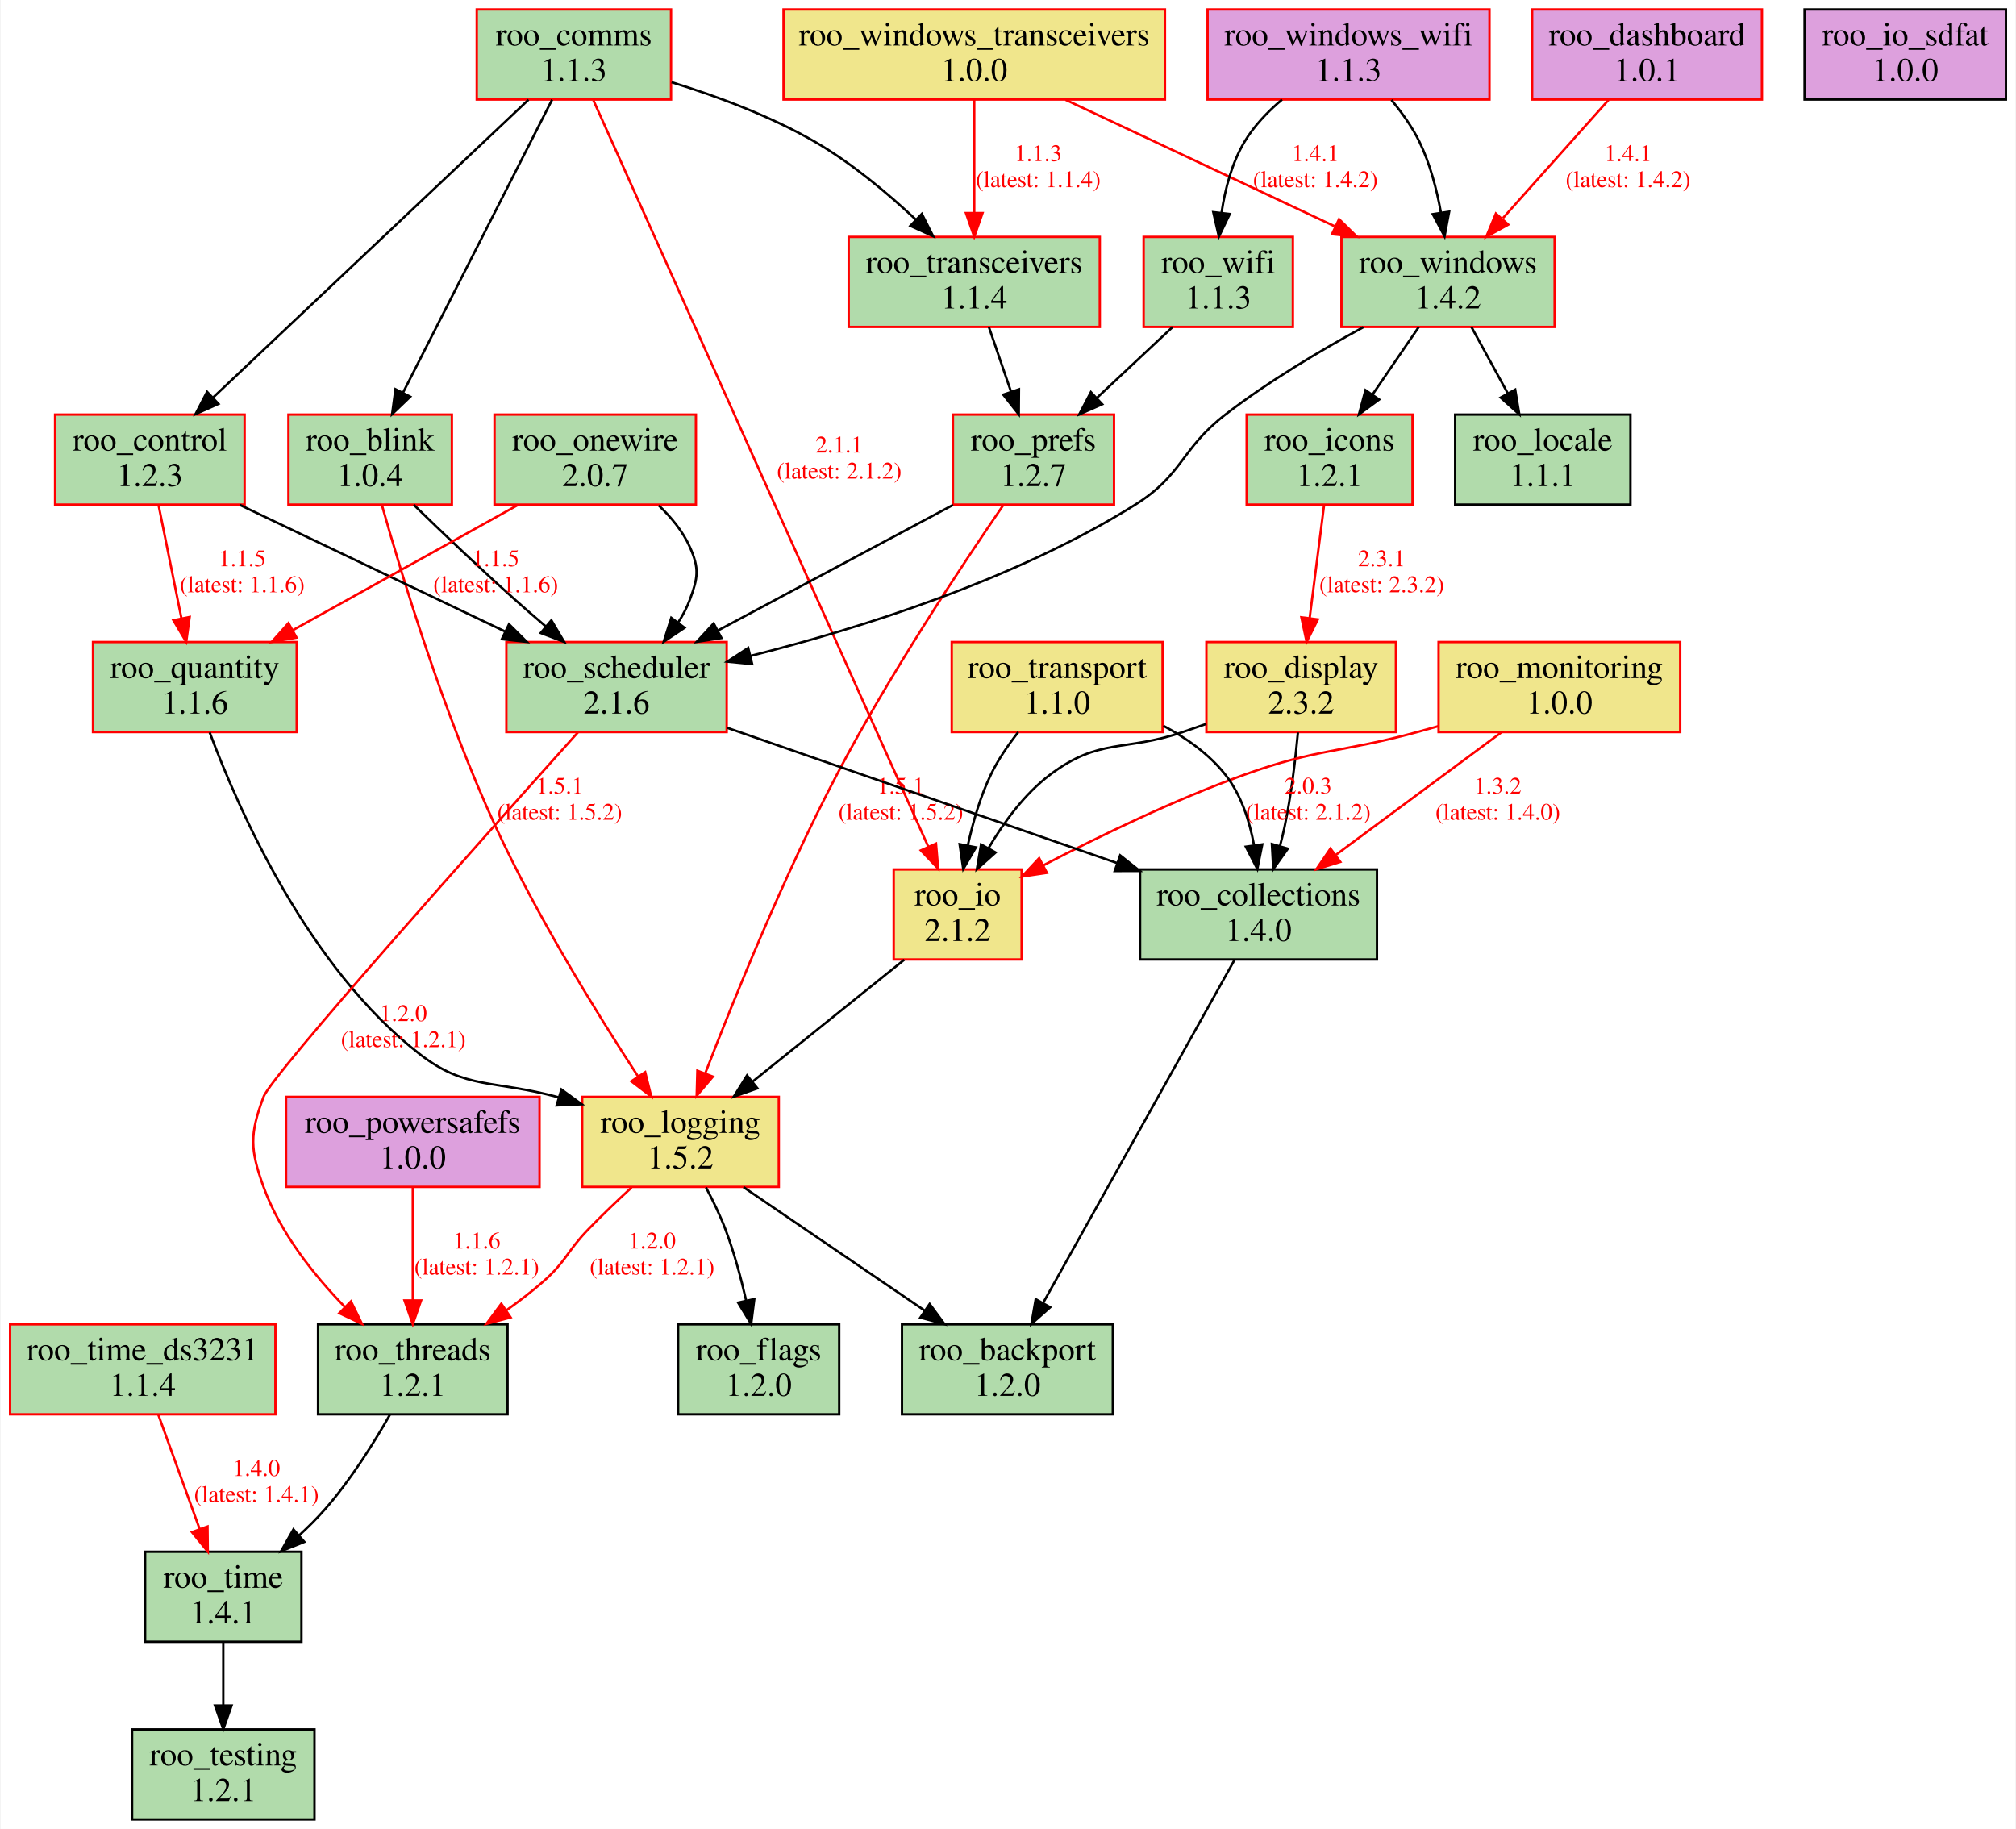
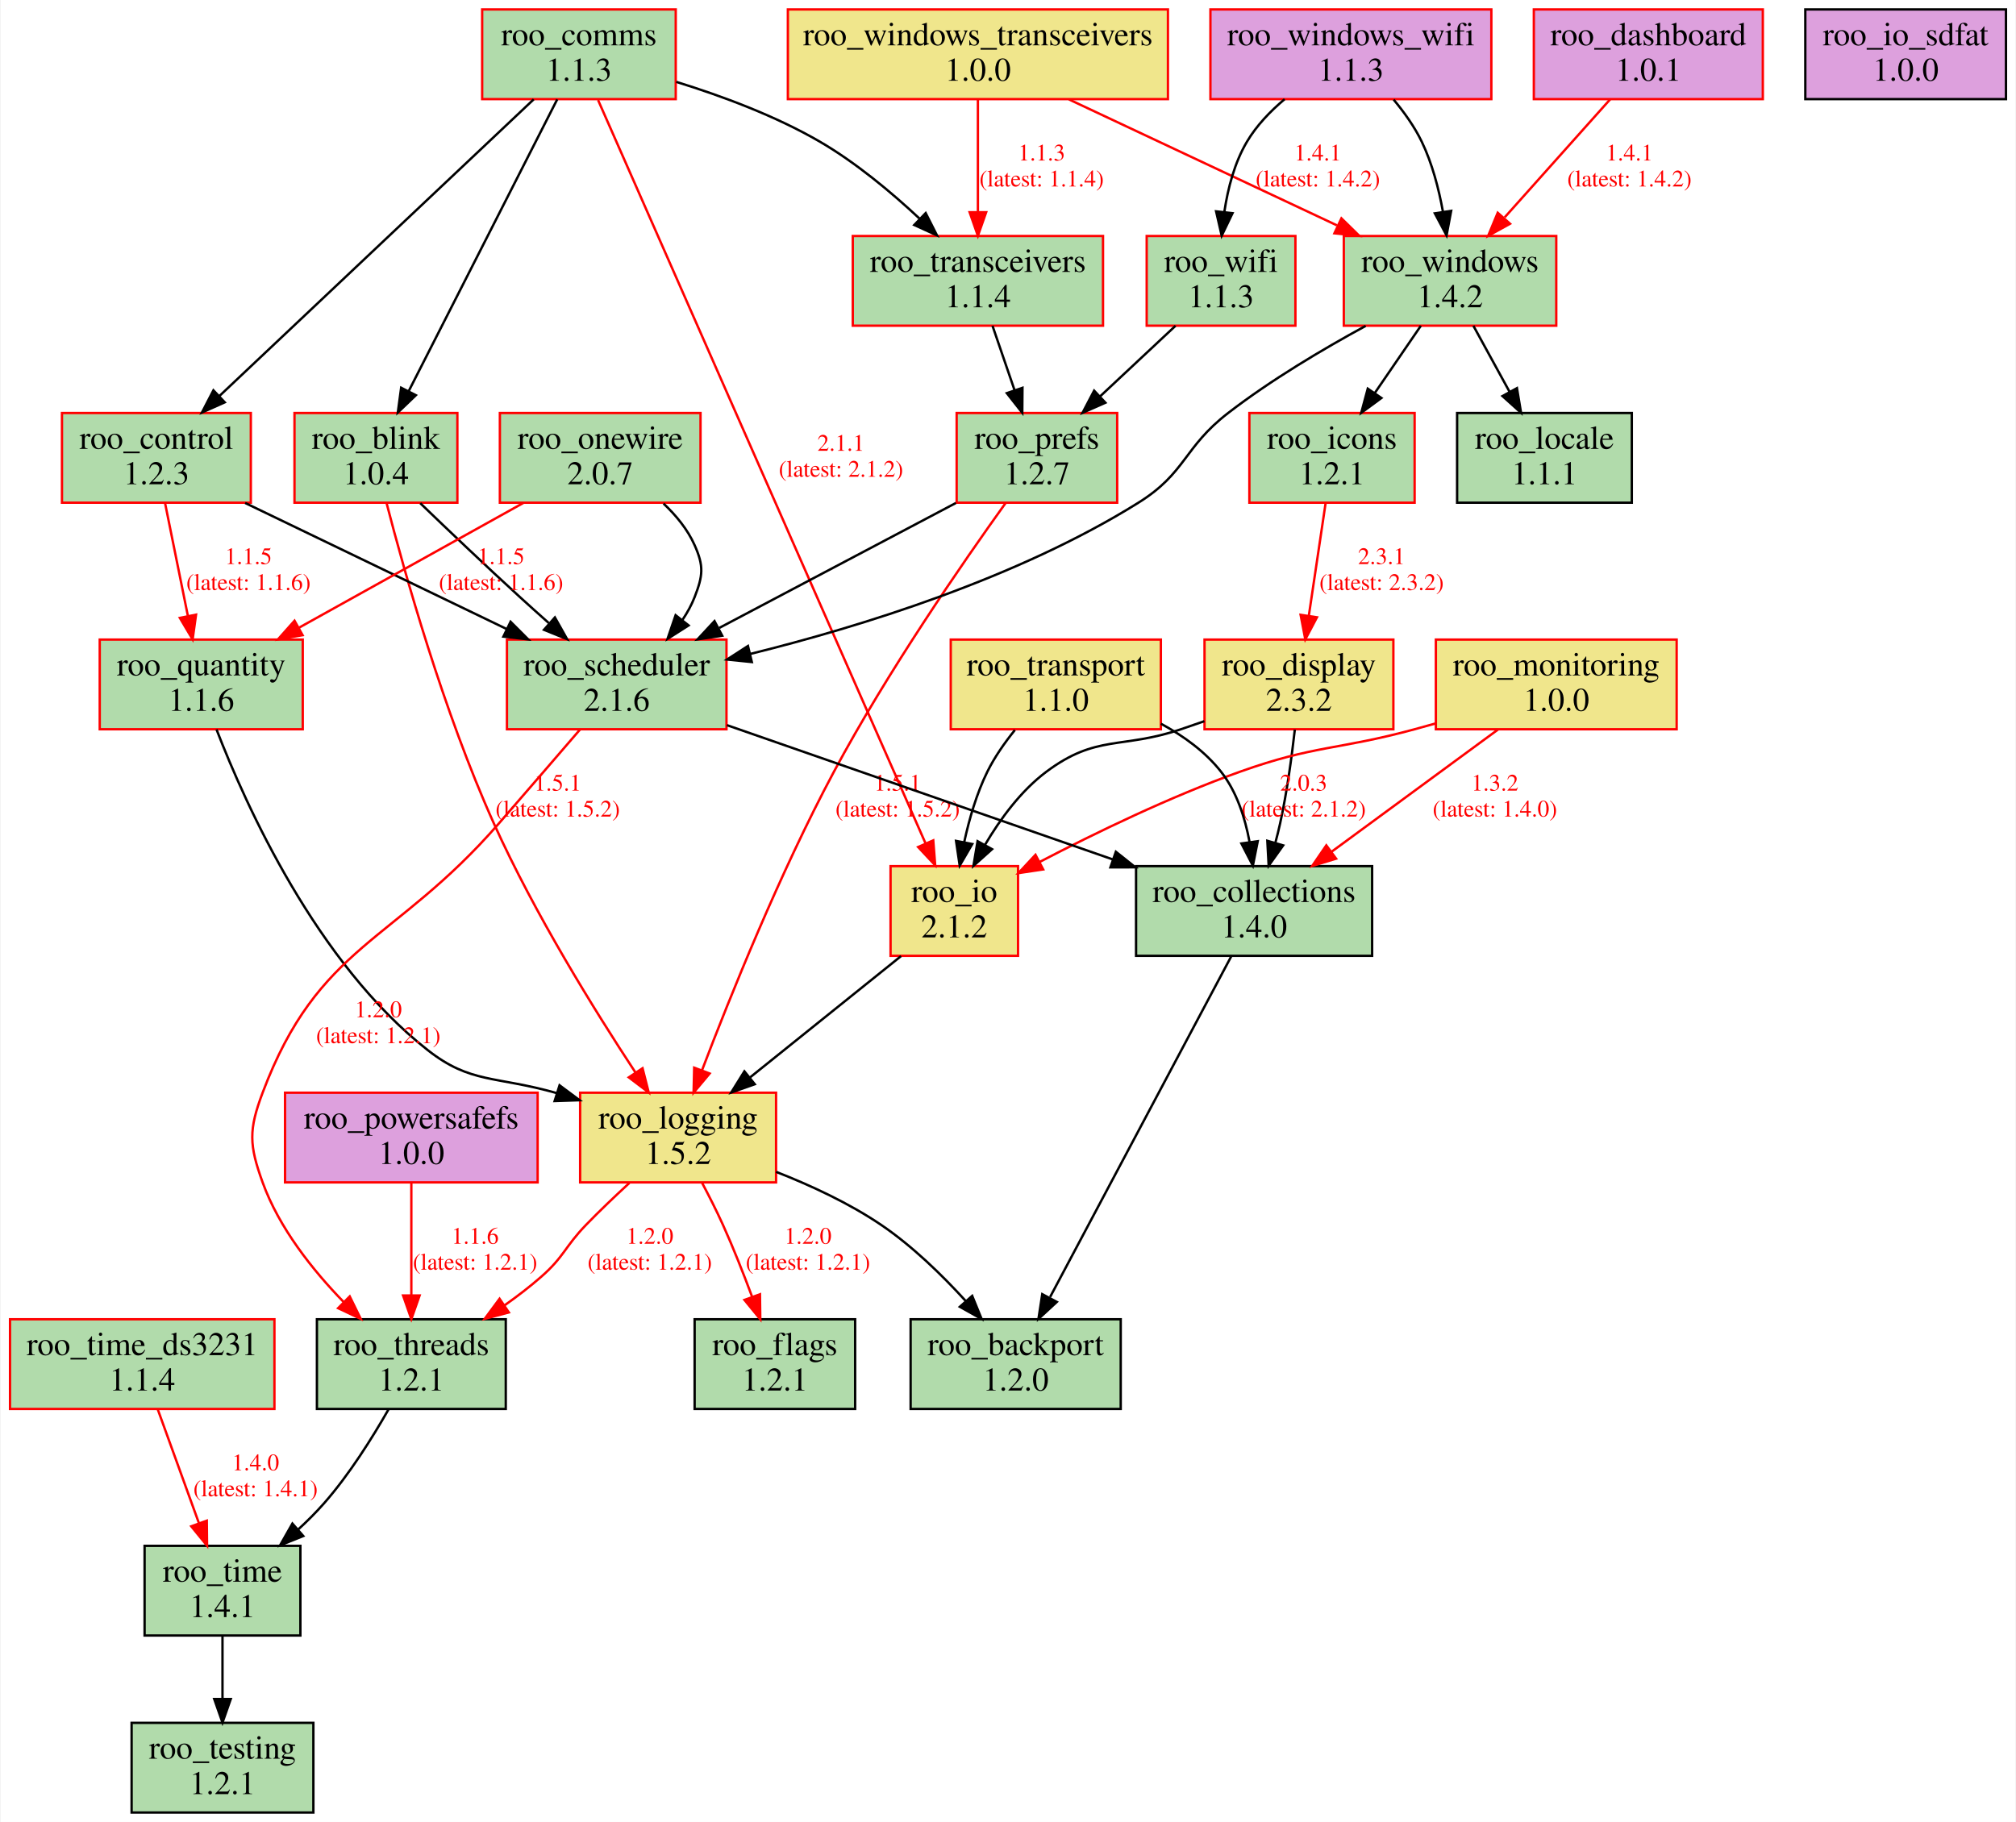
- <svg xmlns="http://www.w3.org/2000/svg" width="851pt" height="772pt" viewBox="0.00 0.00 850.50 772.00">
+ <svg xmlns="http://www.w3.org/2000/svg" width="854pt" height="772pt" viewBox="0.00 0.00 853.50 772.00">
  <g id="graph0" class="graph" transform="scale(1 1) rotate(0) translate(4 768)">
-     <polygon fill="white" stroke="transparent" points="-4,4 -4,-768 846.5,-768 846.5,4 -4,4" />
+     <polygon fill="white" stroke="transparent" points="-4,4 -4,-768 849.5,-768 849.5,4 -4,4" />
    <g id="node1" class="node">
-       <polygon fill="#b1dbab" stroke="black" points="465.5,-209 376.5,-209 376.5,-171 465.5,-171 465.5,-209" />
-       <text text-anchor="middle" x="421" y="-193.8" font-family="Times,serif" font-size="14.00">roo_backport</text>
-       <text text-anchor="middle" x="421" y="-178.8" font-family="Times,serif" font-size="14.00">1.2.0</text>
+       <polygon fill="#b1dbab" stroke="black" points="470.5,-209 381.5,-209 381.5,-171 470.5,-171 470.5,-209" />
+       <text text-anchor="middle" x="426" y="-193.8" font-family="Times,serif" font-size="14.00">roo_backport</text>
+       <text text-anchor="middle" x="426" y="-178.8" font-family="Times,serif" font-size="14.00">1.2.0</text>
    </g>
    <g id="node2" class="node">
-       <polygon fill="#b1dbab" stroke="red" points="186.5,-593 117.5,-593 117.5,-555 186.5,-555 186.5,-593" />
-       <text text-anchor="middle" x="152" y="-577.8" font-family="Times,serif" font-size="14.00">roo_blink</text>
-       <text text-anchor="middle" x="152" y="-562.8" font-family="Times,serif" font-size="14.00">1.0.4</text>
+       <polygon fill="#b1dbab" stroke="red" points="189.5,-593 120.5,-593 120.5,-555 189.5,-555 189.5,-593" />
+       <text text-anchor="middle" x="155" y="-577.8" font-family="Times,serif" font-size="14.00">roo_blink</text>
+       <text text-anchor="middle" x="155" y="-562.8" font-family="Times,serif" font-size="14.00">1.0.4</text>
    </g>
    <g id="node13" class="node">
      <polygon fill="khaki" stroke="red" points="324.5,-305 241.5,-305 241.5,-267 324.5,-267 324.5,-305" />
      <text text-anchor="middle" x="283" y="-289.8" font-family="Times,serif" font-size="14.00">roo_logging</text>
      <text text-anchor="middle" x="283" y="-274.8" font-family="Times,serif" font-size="14.00">1.5.2</text>
    </g>
    <g id="edge1" class="edge">
-       <path fill="none" stroke="red" d="M156.91,-554.99C165.16,-525.77 183.07,-466.49 205,-419 222.57,-380.95 248.03,-339.78 265.03,-313.71" />
-       <polygon fill="red" stroke="red" points="268.09,-315.43 270.66,-305.15 262.24,-311.58 268.09,-315.43" />
+       <path fill="none" stroke="red" d="M159.47,-554.97C167.03,-525.72 183.61,-466.4 205,-419 222.23,-380.8 247.77,-339.66 264.88,-313.65" />
+       <polygon fill="red" stroke="red" points="267.94,-315.37 270.55,-305.1 262.11,-311.5 267.94,-315.37" />
      <text text-anchor="middle" x="232" y="-433" font-family="Times,serif" font-size="10.00" fill="red">1.5.1</text>
      <text text-anchor="middle" x="232" y="-422" font-family="Times,serif" font-size="10.00" fill="red">(latest: 1.5.2)</text>
    </g>
    <g id="node19" class="node">
-       <polygon fill="#b1dbab" stroke="red" points="302.5,-497 209.5,-497 209.5,-459 302.5,-459 302.5,-497" />
-       <text text-anchor="middle" x="256" y="-481.8" font-family="Times,serif" font-size="14.00">roo_scheduler</text>
-       <text text-anchor="middle" x="256" y="-466.8" font-family="Times,serif" font-size="14.00">2.1.6</text>
+       <polygon fill="#b1dbab" stroke="red" points="303.5,-497 210.5,-497 210.5,-459 303.5,-459 303.5,-497" />
+       <text text-anchor="middle" x="257" y="-481.8" font-family="Times,serif" font-size="14.00">roo_scheduler</text>
+       <text text-anchor="middle" x="257" y="-466.8" font-family="Times,serif" font-size="14.00">2.1.6</text>
    </g>
    <g id="edge2" class="edge">
-       <path fill="none" stroke="black" d="M170.4,-554.92C182.36,-543.32 198.39,-528.04 213,-515 217.18,-511.27 221.65,-507.4 226.07,-503.64" />
-       <polygon fill="black" stroke="black" points="228.5,-506.17 233.9,-497.05 223.99,-500.81 228.5,-506.17" />
+       <path fill="none" stroke="black" d="M173.78,-554.78C185.75,-543.25 201.65,-528.11 216,-515 219.92,-511.42 224.09,-507.68 228.21,-504.02" />
+       <polygon fill="black" stroke="black" points="230.81,-506.39 236,-497.16 226.18,-501.14 230.81,-506.39" />
    </g>
    <g id="node3" class="node">
      <polygon fill="#b1dbab" stroke="black" points="577,-401 477,-401 477,-363 577,-363 577,-401" />
      <text text-anchor="middle" x="527" y="-385.8" font-family="Times,serif" font-size="14.00">roo_collections</text>
      <text text-anchor="middle" x="527" y="-370.8" font-family="Times,serif" font-size="14.00">1.4.0</text>
    </g>
    <g id="edge3" class="edge">
-       <path fill="none" stroke="black" d="M516.84,-362.78C498.08,-329.16 457.94,-257.22 436.03,-217.94" />
-       <polygon fill="black" stroke="black" points="439.06,-216.19 431.13,-209.16 432.95,-219.6 439.06,-216.19" />
+       <path fill="none" stroke="black" d="M517.32,-362.78C499.52,-329.3 461.52,-257.82 440.59,-218.44" />
+       <polygon fill="black" stroke="black" points="443.44,-216.35 435.65,-209.16 437.26,-219.64 443.44,-216.35" />
    </g>
    <g id="node4" class="node">
-       <polygon fill="#b1dbab" stroke="red" points="279,-764 197,-764 197,-726 279,-726 279,-764" />
-       <text text-anchor="middle" x="238" y="-748.8" font-family="Times,serif" font-size="14.00">roo_comms</text>
-       <text text-anchor="middle" x="238" y="-733.8" font-family="Times,serif" font-size="14.00">1.1.3</text>
+       <polygon fill="#b1dbab" stroke="red" points="282,-764 200,-764 200,-726 282,-726 282,-764" />
+       <text text-anchor="middle" x="241" y="-748.8" font-family="Times,serif" font-size="14.00">roo_comms</text>
+       <text text-anchor="middle" x="241" y="-733.8" font-family="Times,serif" font-size="14.00">1.1.3</text>
    </g>
    <g id="edge4" class="edge">
-       <path fill="none" stroke="black" d="M228.8,-725.91C213.71,-696.26 183.61,-637.12 165.91,-602.33" />
-       <polygon fill="black" stroke="black" points="168.92,-600.54 161.27,-593.21 162.68,-603.71 168.92,-600.54" />
+       <path fill="none" stroke="black" d="M231.8,-725.91C216.71,-696.26 186.61,-637.12 168.91,-602.33" />
+       <polygon fill="black" stroke="black" points="171.92,-600.54 164.27,-593.21 165.68,-603.71 171.92,-600.54" />
    </g>
    <g id="node5" class="node">
-       <polygon fill="#b1dbab" stroke="red" points="99,-593 19,-593 19,-555 99,-555 99,-593" />
-       <text text-anchor="middle" x="59" y="-577.8" font-family="Times,serif" font-size="14.00">roo_control</text>
-       <text text-anchor="middle" x="59" y="-562.8" font-family="Times,serif" font-size="14.00">1.2.3</text>
+       <polygon fill="#b1dbab" stroke="red" points="102,-593 22,-593 22,-555 102,-555 102,-593" />
+       <text text-anchor="middle" x="62" y="-577.8" font-family="Times,serif" font-size="14.00">roo_control</text>
+       <text text-anchor="middle" x="62" y="-562.8" font-family="Times,serif" font-size="14.00">1.2.3</text>
    </g>
    <g id="edge5" class="edge">
-       <path fill="none" stroke="black" d="M218.84,-725.91C186.76,-695.63 122.11,-634.58 85.62,-600.14" />
-       <polygon fill="black" stroke="black" points="87.96,-597.53 78.29,-593.21 83.16,-602.62 87.96,-597.53" />
+       <path fill="none" stroke="black" d="M221.84,-725.91C189.76,-695.63 125.11,-634.58 88.62,-600.14" />
+       <polygon fill="black" stroke="black" points="90.96,-597.53 81.29,-593.21 86.16,-602.62 90.96,-597.53" />
    </g>
    <g id="node10" class="node">
      <polygon fill="khaki" stroke="red" points="427,-401 373,-401 373,-363 427,-363 427,-401" />
      <text text-anchor="middle" x="400" y="-385.8" font-family="Times,serif" font-size="14.00">roo_io</text>
      <text text-anchor="middle" x="400" y="-370.8" font-family="Times,serif" font-size="14.00">2.1.2</text>
    </g>
    <g id="edge6" class="edge">
-       <path fill="none" stroke="red" d="M246.26,-725.6C272.8,-666.46 356.04,-480.96 387.65,-410.51" />
-       <polygon fill="red" stroke="red" points="390.86,-411.92 391.76,-401.36 384.47,-409.05 390.86,-411.92" />
-       <text text-anchor="middle" x="350" y="-577" font-family="Times,serif" font-size="10.00" fill="red">2.1.1</text>
-       <text text-anchor="middle" x="350" y="-566" font-family="Times,serif" font-size="10.00" fill="red">(latest: 2.1.2)</text>
+       <path fill="none" stroke="red" d="M249.1,-725.6C275.15,-666.46 356.85,-480.96 387.88,-410.51" />
+       <polygon fill="red" stroke="red" points="391.09,-411.92 391.91,-401.36 384.68,-409.1 391.09,-411.92" />
+       <text text-anchor="middle" x="352" y="-577" font-family="Times,serif" font-size="10.00" fill="red">2.1.1</text>
+       <text text-anchor="middle" x="352" y="-566" font-family="Times,serif" font-size="10.00" fill="red">(latest: 2.1.2)</text>
    </g>
    <g id="node24" class="node">
-       <polygon fill="#b1dbab" stroke="red" points="460,-668 354,-668 354,-630 460,-630 460,-668" />
-       <text text-anchor="middle" x="407" y="-652.8" font-family="Times,serif" font-size="14.00">roo_transceivers</text>
-       <text text-anchor="middle" x="407" y="-637.8" font-family="Times,serif" font-size="14.00">1.1.4</text>
+       <polygon fill="#b1dbab" stroke="red" points="463,-668 357,-668 357,-630 463,-630 463,-668" />
+       <text text-anchor="middle" x="410" y="-652.8" font-family="Times,serif" font-size="14.00">roo_transceivers</text>
+       <text text-anchor="middle" x="410" y="-637.8" font-family="Times,serif" font-size="14.00">1.1.4</text>
    </g>
    <g id="edge7" class="edge">
-       <path fill="none" stroke="black" d="M279.25,-733.3C298.46,-727.36 321.17,-718.94 340,-708 355.28,-699.12 370.33,-686.54 382.29,-675.36" />
-       <polygon fill="black" stroke="black" points="384.88,-677.72 389.67,-668.27 380.03,-672.67 384.88,-677.72" />
+       <path fill="none" stroke="black" d="M282.25,-733.3C301.46,-727.36 324.17,-718.94 343,-708 358.28,-699.12 373.33,-686.54 385.29,-675.36" />
+       <polygon fill="black" stroke="black" points="387.88,-677.72 392.67,-668.27 383.03,-672.67 387.88,-677.72" />
    </g>
    <g id="node18" class="node">
-       <polygon fill="#b1dbab" stroke="red" points="121,-497 35,-497 35,-459 121,-459 121,-497" />
-       <text text-anchor="middle" x="78" y="-481.8" font-family="Times,serif" font-size="14.00">roo_quantity</text>
-       <text text-anchor="middle" x="78" y="-466.8" font-family="Times,serif" font-size="14.00">1.1.6</text>
+       <polygon fill="#b1dbab" stroke="red" points="124,-497 38,-497 38,-459 124,-459 124,-497" />
+       <text text-anchor="middle" x="81" y="-481.8" font-family="Times,serif" font-size="14.00">roo_quantity</text>
+       <text text-anchor="middle" x="81" y="-466.8" font-family="Times,serif" font-size="14.00">1.1.6</text>
    </g>
    <g id="edge8" class="edge">
-       <path fill="none" stroke="red" d="M62.66,-554.88C65.4,-541.35 69.18,-522.62 72.31,-507.15" />
-       <polygon fill="red" stroke="red" points="75.8,-507.56 74.35,-497.07 68.94,-506.18 75.8,-507.56" />
-       <text text-anchor="middle" x="98" y="-529" font-family="Times,serif" font-size="10.00" fill="red">1.1.5</text>
-       <text text-anchor="middle" x="98" y="-518" font-family="Times,serif" font-size="10.00" fill="red">(latest: 1.1.6)</text>
+       <path fill="none" stroke="red" d="M65.66,-554.88C68.4,-541.35 72.18,-522.62 75.31,-507.15" />
+       <polygon fill="red" stroke="red" points="78.8,-507.56 77.35,-497.07 71.94,-506.18 78.8,-507.56" />
+       <text text-anchor="middle" x="101" y="-529" font-family="Times,serif" font-size="10.00" fill="red">1.1.5</text>
+       <text text-anchor="middle" x="101" y="-518" font-family="Times,serif" font-size="10.00" fill="red">(latest: 1.1.6)</text>
    </g>
    <g id="edge9" class="edge">
-       <path fill="none" stroke="black" d="M96.98,-554.88C128.87,-539.66 174.57,-517.85 208.8,-501.52" />
-       <polygon fill="black" stroke="black" points="210.62,-504.53 218.13,-497.07 207.6,-498.22 210.62,-504.53" />
+       <path fill="none" stroke="black" d="M99.6,-554.88C131.16,-539.66 176.4,-517.85 210.28,-501.52" />
+       <polygon fill="black" stroke="black" points="212.03,-504.56 219.52,-497.07 208.99,-498.26 212.03,-504.56" />
    </g>
    <g id="node6" class="node">
-       <polygon fill="plum" stroke="red" points="739.5,-764 642.5,-764 642.5,-726 739.5,-726 739.5,-764" />
-       <text text-anchor="middle" x="691" y="-748.8" font-family="Times,serif" font-size="14.00">roo_dashboard</text>
-       <text text-anchor="middle" x="691" y="-733.8" font-family="Times,serif" font-size="14.00">1.0.1</text>
+       <polygon fill="plum" stroke="red" points="742.5,-764 645.5,-764 645.5,-726 742.5,-726 742.5,-764" />
+       <text text-anchor="middle" x="694" y="-748.8" font-family="Times,serif" font-size="14.00">roo_dashboard</text>
+       <text text-anchor="middle" x="694" y="-733.8" font-family="Times,serif" font-size="14.00">1.0.1</text>
    </g>
    <g id="node27" class="node">
-       <polygon fill="#b1dbab" stroke="red" points="652,-668 562,-668 562,-630 652,-630 652,-668" />
-       <text text-anchor="middle" x="607" y="-652.8" font-family="Times,serif" font-size="14.00">roo_windows</text>
-       <text text-anchor="middle" x="607" y="-637.8" font-family="Times,serif" font-size="14.00">1.4.2</text>
+       <polygon fill="#b1dbab" stroke="red" points="655,-668 565,-668 565,-630 655,-630 655,-668" />
+       <text text-anchor="middle" x="610" y="-652.8" font-family="Times,serif" font-size="14.00">roo_windows</text>
+       <text text-anchor="middle" x="610" y="-637.8" font-family="Times,serif" font-size="14.00">1.4.2</text>
    </g>
    <g id="edge10" class="edge">
-       <path fill="none" stroke="red" d="M674.8,-725.88C662.14,-711.7 644.36,-691.81 630.18,-675.94" />
-       <polygon fill="red" stroke="red" points="632.42,-673.19 623.15,-668.07 627.2,-677.86 632.42,-673.19" />
-       <text text-anchor="middle" x="683" y="-700" font-family="Times,serif" font-size="10.00" fill="red">1.4.1</text>
-       <text text-anchor="middle" x="683" y="-689" font-family="Times,serif" font-size="10.00" fill="red">(latest: 1.4.2)</text>
+       <path fill="none" stroke="red" d="M677.8,-725.88C665.14,-711.7 647.36,-691.81 633.18,-675.94" />
+       <polygon fill="red" stroke="red" points="635.42,-673.19 626.15,-668.07 630.2,-677.86 635.42,-673.19" />
+       <text text-anchor="middle" x="686" y="-700" font-family="Times,serif" font-size="10.00" fill="red">1.4.1</text>
+       <text text-anchor="middle" x="686" y="-689" font-family="Times,serif" font-size="10.00" fill="red">(latest: 1.4.2)</text>
    </g>
    <g id="node7" class="node">
-       <polygon fill="khaki" stroke="red" points="585,-497 505,-497 505,-459 585,-459 585,-497" />
-       <text text-anchor="middle" x="545" y="-481.8" font-family="Times,serif" font-size="14.00">roo_display</text>
-       <text text-anchor="middle" x="545" y="-466.8" font-family="Times,serif" font-size="14.00">2.3.2</text>
+       <polygon fill="khaki" stroke="red" points="586,-497 506,-497 506,-459 586,-459 586,-497" />
+       <text text-anchor="middle" x="546" y="-481.8" font-family="Times,serif" font-size="14.00">roo_display</text>
+       <text text-anchor="middle" x="546" y="-466.8" font-family="Times,serif" font-size="14.00">2.3.2</text>
    </g>
    <g id="edge11" class="edge">
-       <path fill="none" stroke="black" d="M543.64,-458.84C542.57,-447.34 540.79,-432.2 538,-419 537.44,-416.33 536.76,-413.58 536.04,-410.84" />
-       <polygon fill="black" stroke="black" points="539.37,-409.78 533.23,-401.15 532.65,-411.73 539.37,-409.78" />
+       <path fill="none" stroke="black" d="M544.25,-458.84C542.95,-447.34 540.91,-432.2 538,-419 537.41,-416.34 536.73,-413.59 535.99,-410.85" />
+       <polygon fill="black" stroke="black" points="539.32,-409.79 533.17,-401.16 532.6,-411.74 539.32,-409.79" />
    </g>
    <g id="edge12" class="edge">
-       <path fill="none" stroke="black" d="M504.93,-462.44C501.57,-461.26 498.23,-460.1 495,-459 470.25,-450.57 459.89,-456.72 439,-441 428.24,-432.91 419.48,-420.94 413.01,-409.97" />
-       <polygon fill="black" stroke="black" points="416.02,-408.17 408.12,-401.1 409.89,-411.55 416.02,-408.17" />
+       <path fill="none" stroke="black" d="M505.93,-462.42C502.58,-461.24 499.23,-460.09 496,-459 470.83,-450.5 460.27,-456.92 439,-441 428.22,-432.94 419.46,-420.97 412.99,-410" />
+       <polygon fill="black" stroke="black" points="416,-408.19 408.11,-401.12 409.86,-411.57 416,-408.19" />
    </g>
    <g id="node8" class="node">
-       <polygon fill="#b1dbab" stroke="black" points="350,-209 282,-209 282,-171 350,-171 350,-209" />
-       <text text-anchor="middle" x="316" y="-193.8" font-family="Times,serif" font-size="14.00">roo_flags</text>
-       <text text-anchor="middle" x="316" y="-178.8" font-family="Times,serif" font-size="14.00">1.2.0</text>
+       <polygon fill="#b1dbab" stroke="black" points="358,-209 290,-209 290,-171 358,-171 358,-209" />
+       <text text-anchor="middle" x="324" y="-193.8" font-family="Times,serif" font-size="14.00">roo_flags</text>
+       <text text-anchor="middle" x="324" y="-178.8" font-family="Times,serif" font-size="14.00">1.2.1</text>
    </g>
    <g id="node9" class="node">
-       <polygon fill="#b1dbab" stroke="red" points="592,-593 522,-593 522,-555 592,-555 592,-593" />
-       <text text-anchor="middle" x="557" y="-577.8" font-family="Times,serif" font-size="14.00">roo_icons</text>
-       <text text-anchor="middle" x="557" y="-562.8" font-family="Times,serif" font-size="14.00">1.2.1</text>
+       <polygon fill="#b1dbab" stroke="red" points="595,-593 525,-593 525,-555 595,-555 595,-593" />
+       <text text-anchor="middle" x="560" y="-577.8" font-family="Times,serif" font-size="14.00">roo_icons</text>
+       <text text-anchor="middle" x="560" y="-562.8" font-family="Times,serif" font-size="14.00">1.2.1</text>
    </g>
    <g id="edge13" class="edge">
-       <path fill="none" stroke="red" d="M554.69,-554.88C552.96,-541.35 550.57,-522.62 548.59,-507.15" />
-       <polygon fill="red" stroke="red" points="552.04,-506.54 547.31,-497.07 545.1,-507.43 552.04,-506.54" />
-       <text text-anchor="middle" x="579" y="-529" font-family="Times,serif" font-size="10.00" fill="red">2.3.1</text>
-       <text text-anchor="middle" x="579" y="-518" font-family="Times,serif" font-size="10.00" fill="red">(latest: 2.3.2)</text>
+       <path fill="none" stroke="red" d="M557.3,-554.88C555.29,-541.35 552.5,-522.62 550.19,-507.15" />
+       <polygon fill="red" stroke="red" points="553.63,-506.44 548.69,-497.07 546.7,-507.48 553.63,-506.44" />
+       <text text-anchor="middle" x="581" y="-529" font-family="Times,serif" font-size="10.00" fill="red">2.3.1</text>
+       <text text-anchor="middle" x="581" y="-518" font-family="Times,serif" font-size="10.00" fill="red">(latest: 2.3.2)</text>
    </g>
    <g id="edge14" class="edge">
      <path fill="none" stroke="black" d="M377.44,-362.88C359.23,-348.25 333.44,-327.52 313.41,-311.43" />
      <polygon fill="black" stroke="black" points="315.48,-308.6 305.49,-305.07 311.09,-314.06 315.48,-308.6" />
    </g>
    <g id="node11" class="node">
-       <polygon fill="plum" stroke="black" points="842.5,-764 757.5,-764 757.5,-726 842.5,-726 842.5,-764" />
-       <text text-anchor="middle" x="800" y="-748.8" font-family="Times,serif" font-size="14.00">roo_io_sdfat</text>
-       <text text-anchor="middle" x="800" y="-733.8" font-family="Times,serif" font-size="14.00">1.0.0</text>
+       <polygon fill="plum" stroke="black" points="845.5,-764 760.5,-764 760.5,-726 845.5,-726 845.5,-764" />
+       <text text-anchor="middle" x="803" y="-748.8" font-family="Times,serif" font-size="14.00">roo_io_sdfat</text>
+       <text text-anchor="middle" x="803" y="-733.8" font-family="Times,serif" font-size="14.00">1.0.0</text>
    </g>
    <g id="node12" class="node">
-       <polygon fill="#b1dbab" stroke="black" points="684,-593 610,-593 610,-555 684,-555 684,-593" />
-       <text text-anchor="middle" x="647" y="-577.8" font-family="Times,serif" font-size="14.00">roo_locale</text>
-       <text text-anchor="middle" x="647" y="-562.8" font-family="Times,serif" font-size="14.00">1.1.1</text>
+       <polygon fill="#b1dbab" stroke="black" points="687,-593 613,-593 613,-555 687,-555 687,-593" />
+       <text text-anchor="middle" x="650" y="-577.8" font-family="Times,serif" font-size="14.00">roo_locale</text>
+       <text text-anchor="middle" x="650" y="-562.8" font-family="Times,serif" font-size="14.00">1.1.1</text>
    </g>
    <g id="edge15" class="edge">
-       <path fill="none" stroke="black" d="M309.61,-266.88C331.37,-252.05 362.32,-230.97 386.08,-214.79" />
-       <polygon fill="black" stroke="black" points="388.18,-217.59 394.47,-209.07 384.24,-211.81 388.18,-217.59" />
+       <path fill="none" stroke="black" d="M324.52,-271.47C339.22,-265.7 355.46,-258.17 369,-249 382.17,-240.08 394.79,-227.78 404.79,-216.8" />
+       <polygon fill="black" stroke="black" points="407.58,-218.92 411.58,-209.11 402.34,-214.29 407.58,-218.92" />
    </g>
    <g id="edge16" class="edge">
-       <path fill="none" stroke="black" d="M293.77,-266.73C296.74,-261.17 299.75,-254.95 302,-249 305.6,-239.46 308.5,-228.69 310.71,-219.04" />
-       <polygon fill="black" stroke="black" points="314.16,-219.63 312.83,-209.12 307.32,-218.16 314.16,-219.63" />
+       <path fill="none" stroke="red" d="M293.11,-266.9C296.12,-261.24 299.32,-254.93 302,-249 306.41,-239.24 310.71,-228.31 314.33,-218.59" />
+       <polygon fill="red" stroke="red" points="317.68,-219.59 317.82,-209 311.11,-217.2 317.68,-219.59" />
+       <text text-anchor="middle" x="338" y="-241" font-family="Times,serif" font-size="10.00" fill="red">1.2.0</text>
+       <text text-anchor="middle" x="338" y="-230" font-family="Times,serif" font-size="10.00" fill="red">(latest: 1.2.1)</text>
    </g>
    <g id="node21" class="node">
      <polygon fill="#b1dbab" stroke="black" points="210,-209 130,-209 130,-171 210,-171 210,-209" />
      <text text-anchor="middle" x="170" y="-193.8" font-family="Times,serif" font-size="14.00">roo_threads</text>
      <text text-anchor="middle" x="170" y="-178.8" font-family="Times,serif" font-size="14.00">1.2.1</text>
    </g>
    <g id="edge17" class="edge">
      <path fill="none" stroke="red" d="M262.35,-266.74C256.3,-261.18 249.77,-254.96 244,-249 235.02,-239.71 234.72,-235.51 225,-227 220.21,-222.81 214.9,-218.73 209.51,-214.92" />
      <polygon fill="red" stroke="red" points="211.3,-211.91 201.07,-209.18 207.37,-217.7 211.3,-211.91" />
      <text text-anchor="middle" x="271" y="-241" font-family="Times,serif" font-size="10.00" fill="red">1.2.0</text>
      <text text-anchor="middle" x="271" y="-230" font-family="Times,serif" font-size="10.00" fill="red">(latest: 1.2.1)</text>
    </g>
    <g id="node14" class="node">
-       <polygon fill="khaki" stroke="red" points="705,-497 603,-497 603,-459 705,-459 705,-497" />
-       <text text-anchor="middle" x="654" y="-481.8" font-family="Times,serif" font-size="14.00">roo_monitoring</text>
-       <text text-anchor="middle" x="654" y="-466.8" font-family="Times,serif" font-size="14.00">1.0.0</text>
+       <polygon fill="khaki" stroke="red" points="706,-497 604,-497 604,-459 706,-459 706,-497" />
+       <text text-anchor="middle" x="655" y="-481.8" font-family="Times,serif" font-size="14.00">roo_monitoring</text>
+       <text text-anchor="middle" x="655" y="-466.8" font-family="Times,serif" font-size="14.00">1.0.0</text>
    </g>
    <g id="edge18" class="edge">
-       <path fill="none" stroke="red" d="M629.51,-458.88C609.66,-444.18 581.5,-423.34 559.72,-407.21" />
-       <polygon fill="red" stroke="red" points="561.53,-404.2 551.41,-401.07 557.37,-409.83 561.53,-404.2" />
-       <text text-anchor="middle" x="628" y="-433" font-family="Times,serif" font-size="10.00" fill="red">1.3.2</text>
-       <text text-anchor="middle" x="628" y="-422" font-family="Times,serif" font-size="10.00" fill="red">(latest: 1.4.0)</text>
+       <path fill="none" stroke="red" d="M630.32,-458.88C610.22,-444.12 581.68,-423.15 559.68,-407" />
+       <polygon fill="red" stroke="red" points="561.74,-404.17 551.6,-401.07 557.59,-409.81 561.74,-404.17" />
+       <text text-anchor="middle" x="629" y="-433" font-family="Times,serif" font-size="10.00" fill="red">1.3.2</text>
+       <text text-anchor="middle" x="629" y="-422" font-family="Times,serif" font-size="10.00" fill="red">(latest: 1.4.0)</text>
    </g>
    <g id="edge19" class="edge">
-       <path fill="none" stroke="red" d="M602.99,-461.51C599.95,-460.64 596.94,-459.8 594,-459 561.76,-450.2 552.45,-452.28 521,-441 491.58,-430.45 459.75,-415.02 436.13,-402.73" />
-       <polygon fill="red" stroke="red" points="437.66,-399.58 427.18,-398.02 434.4,-405.78 437.66,-399.58" />
+       <path fill="none" stroke="red" d="M603.99,-461.5C600.95,-460.64 597.94,-459.8 595,-459 562.33,-450.13 552.88,-452.38 521,-441 491.56,-430.49 459.74,-415.07 436.12,-402.76" />
+       <polygon fill="red" stroke="red" points="437.65,-399.61 427.17,-398.05 434.39,-405.81 437.65,-399.61" />
      <text text-anchor="middle" x="548" y="-433" font-family="Times,serif" font-size="10.00" fill="red">2.0.3</text>
      <text text-anchor="middle" x="548" y="-422" font-family="Times,serif" font-size="10.00" fill="red">(latest: 2.1.2)</text>
    </g>
    <g id="node15" class="node">
-       <polygon fill="#b1dbab" stroke="red" points="289.5,-593 204.5,-593 204.5,-555 289.5,-555 289.5,-593" />
-       <text text-anchor="middle" x="247" y="-577.8" font-family="Times,serif" font-size="14.00">roo_onewire</text>
-       <text text-anchor="middle" x="247" y="-562.8" font-family="Times,serif" font-size="14.00">2.0.7</text>
+       <polygon fill="#b1dbab" stroke="red" points="292.5,-593 207.5,-593 207.5,-555 292.5,-555 292.5,-593" />
+       <text text-anchor="middle" x="250" y="-577.8" font-family="Times,serif" font-size="14.00">roo_onewire</text>
+       <text text-anchor="middle" x="250" y="-562.8" font-family="Times,serif" font-size="14.00">2.0.7</text>
    </g>
    <g id="edge21" class="edge">
-       <path fill="none" stroke="red" d="M214.42,-554.88C187.29,-539.79 148.53,-518.23 119.24,-501.94" />
-       <polygon fill="red" stroke="red" points="120.93,-498.87 110.48,-497.07 117.52,-504.99 120.93,-498.87" />
-       <text text-anchor="middle" x="205" y="-529" font-family="Times,serif" font-size="10.00" fill="red">1.1.5</text>
-       <text text-anchor="middle" x="205" y="-518" font-family="Times,serif" font-size="10.00" fill="red">(latest: 1.1.6)</text>
+       <path fill="none" stroke="red" d="M217.42,-554.88C190.29,-539.79 151.53,-518.23 122.24,-501.94" />
+       <polygon fill="red" stroke="red" points="123.93,-498.87 113.48,-497.07 120.52,-504.99 123.93,-498.87" />
+       <text text-anchor="middle" x="208" y="-529" font-family="Times,serif" font-size="10.00" fill="red">1.1.5</text>
+       <text text-anchor="middle" x="208" y="-518" font-family="Times,serif" font-size="10.00" fill="red">(latest: 1.1.6)</text>
    </g>
    <g id="edge20" class="edge">
-       <path fill="none" stroke="black" d="M273.82,-554.64C279.16,-549.6 284.04,-543.66 287,-537 290.98,-528.07 290.4,-524.17 287,-515 285.76,-511.65 284.05,-508.4 282.06,-505.32" />
-       <polygon fill="black" stroke="black" points="284.71,-503.02 275.91,-497.12 279.11,-507.22 284.71,-503.02" />
+       <path fill="none" stroke="black" d="M276.82,-554.64C282.16,-549.6 287.04,-543.66 290,-537 293.98,-528.07 293.54,-524.11 290,-515 288.7,-511.66 286.93,-508.44 284.88,-505.39" />
+       <polygon fill="black" stroke="black" points="287.45,-503 278.52,-497.31 281.95,-507.33 287.45,-503" />
    </g>
    <g id="node16" class="node">
      <polygon fill="plum" stroke="red" points="223.5,-305 116.5,-305 116.5,-267 223.5,-267 223.5,-305" />
      <text text-anchor="middle" x="170" y="-289.8" font-family="Times,serif" font-size="14.00">roo_powersafefs</text>
      <text text-anchor="middle" x="170" y="-274.8" font-family="Times,serif" font-size="14.00">1.0.0</text>
    </g>
    <g id="edge22" class="edge">
      <path fill="none" stroke="red" d="M170,-266.88C170,-253.35 170,-234.62 170,-219.15" />
      <polygon fill="red" stroke="red" points="173.5,-219.07 170,-209.07 166.5,-219.07 173.5,-219.07" />
      <text text-anchor="middle" x="197" y="-241" font-family="Times,serif" font-size="10.00" fill="red">1.1.6</text>
      <text text-anchor="middle" x="197" y="-230" font-family="Times,serif" font-size="10.00" fill="red">(latest: 1.2.1)</text>
    </g>
    <g id="node17" class="node">
-       <polygon fill="#b1dbab" stroke="red" points="466,-593 398,-593 398,-555 466,-555 466,-593" />
-       <text text-anchor="middle" x="432" y="-577.8" font-family="Times,serif" font-size="14.00">roo_prefs</text>
-       <text text-anchor="middle" x="432" y="-562.8" font-family="Times,serif" font-size="14.00">1.2.7</text>
+       <polygon fill="#b1dbab" stroke="red" points="469,-593 401,-593 401,-555 469,-555 469,-593" />
+       <text text-anchor="middle" x="435" y="-577.8" font-family="Times,serif" font-size="14.00">roo_prefs</text>
+       <text text-anchor="middle" x="435" y="-562.8" font-family="Times,serif" font-size="14.00">1.2.7</text>
    </g>
    <g id="edge23" class="edge">
-       <path fill="none" stroke="red" d="M419.23,-554.75C402.06,-529.76 371.13,-483.19 349,-441 326.57,-398.23 305.47,-346.16 293.41,-314.85" />
-       <polygon fill="red" stroke="red" points="296.66,-313.54 289.83,-305.45 290.12,-316.04 296.66,-313.54" />
+       <path fill="none" stroke="red" d="M421.71,-554.82C403.84,-529.92 371.7,-483.45 349,-441 326.1,-398.18 305,-345.72 293.09,-314.4" />
+       <polygon fill="red" stroke="red" points="296.36,-313.14 289.56,-305.02 289.81,-315.61 296.36,-313.14" />
      <text text-anchor="middle" x="376" y="-433" font-family="Times,serif" font-size="10.00" fill="red">1.5.1</text>
      <text text-anchor="middle" x="376" y="-422" font-family="Times,serif" font-size="10.00" fill="red">(latest: 1.5.2)</text>
    </g>
    <g id="edge24" class="edge">
-       <path fill="none" stroke="black" d="M398.07,-554.88C369.82,-539.79 329.45,-518.23 298.95,-501.94" />
-       <polygon fill="black" stroke="black" points="300.3,-498.69 289.83,-497.07 297,-504.87 300.3,-498.69" />
+       <path fill="none" stroke="black" d="M400.68,-554.88C372.12,-539.79 331.28,-518.23 300.44,-501.94" />
+       <polygon fill="black" stroke="black" points="301.69,-498.64 291.21,-497.07 298.42,-504.83 301.69,-498.64" />
    </g>
    <g id="edge25" class="edge">
-       <path fill="none" stroke="black" d="M84.26,-458.84C96.3,-426.63 125.74,-359.46 173,-323 192.59,-307.89 203.66,-312.37 231.6,-304.8" />
-       <polygon fill="black" stroke="black" points="232.73,-308.12 241.3,-301.88 230.72,-301.41 232.73,-308.12" />
+       <path fill="none" stroke="black" d="M87.46,-458.93C99.83,-426.87 129.89,-359.93 177,-323 195.19,-308.74 205.43,-312.26 231.72,-304.8" />
+       <polygon fill="black" stroke="black" points="232.78,-308.14 241.28,-301.81 230.69,-301.46 232.78,-308.14" />
    </g>
    <g id="edge26" class="edge">
-       <path fill="none" stroke="black" d="M302.59,-460.84C348.13,-445.04 417.66,-420.93 467.25,-403.72" />
-       <polygon fill="black" stroke="black" points="468.59,-406.96 476.89,-400.38 466.3,-400.35 468.59,-406.96" />
+       <path fill="none" stroke="black" d="M303.72,-460.73C349,-444.97 417.88,-420.99 467.15,-403.84" />
+       <polygon fill="black" stroke="black" points="468.44,-407.1 476.73,-400.5 466.13,-400.48 468.44,-407.1" />
    </g>
    <g id="edge27" class="edge">
-       <path fill="none" stroke="red" d="M239.66,-458.83C201.69,-416.54 110.49,-314.37 107,-305 101.1,-289.18 101.27,-282.89 107,-267 113.97,-247.68 128.21,-229.8 141.4,-216.24" />
+       <path fill="none" stroke="red" d="M241.5,-458.94C231.65,-447.48 218.6,-432.34 207,-419 162.77,-368.14 130.74,-368.08 107,-305 101.05,-289.19 101.27,-282.89 107,-267 113.97,-247.68 128.21,-229.8 141.4,-216.24" />
      <polygon fill="red" stroke="red" points="143.9,-218.69 148.56,-209.17 138.98,-213.7 143.9,-218.69" />
-       <text text-anchor="middle" x="166" y="-337" font-family="Times,serif" font-size="10.00" fill="red">1.2.0</text>
-       <text text-anchor="middle" x="166" y="-326" font-family="Times,serif" font-size="10.00" fill="red">(latest: 1.2.1)</text>
+       <text text-anchor="middle" x="156" y="-337" font-family="Times,serif" font-size="10.00" fill="red">1.2.0</text>
+       <text text-anchor="middle" x="156" y="-326" font-family="Times,serif" font-size="10.00" fill="red">(latest: 1.2.1)</text>
    </g>
    <g id="node20" class="node">
      <polygon fill="#b1dbab" stroke="black" points="128.5,-38 51.5,-38 51.5,0 128.5,0 128.5,-38" />
      <text text-anchor="middle" x="90" y="-22.8" font-family="Times,serif" font-size="14.00">roo_testing</text>
      <text text-anchor="middle" x="90" y="-7.8" font-family="Times,serif" font-size="14.00">1.2.1</text>
    </g>
    <g id="node22" class="node">
      <polygon fill="#b1dbab" stroke="black" points="123,-113 57,-113 57,-75 123,-75 123,-113" />
      <text text-anchor="middle" x="90" y="-97.8" font-family="Times,serif" font-size="14.00">roo_time</text>
      <text text-anchor="middle" x="90" y="-82.8" font-family="Times,serif" font-size="14.00">1.4.1</text>
    </g>
    <g id="edge28" class="edge">
      <path fill="none" stroke="black" d="M160.3,-170.76C153.49,-158.81 143.72,-143.2 133,-131 129.63,-127.17 125.84,-123.39 121.94,-119.82" />
      <polygon fill="black" stroke="black" points="124.22,-117.16 114.39,-113.22 119.62,-122.44 124.22,-117.16" />
    </g>
    <g id="edge29" class="edge">
      <path fill="none" stroke="black" d="M90,-74.96C90,-66.88 90,-57.18 90,-48.18" />
      <polygon fill="black" stroke="black" points="93.5,-48.09 90,-38.09 86.5,-48.09 93.5,-48.09" />
    </g>
    <g id="node23" class="node">
      <polygon fill="#b1dbab" stroke="red" points="112,-209 0,-209 0,-171 112,-171 112,-209" />
      <text text-anchor="middle" x="56" y="-193.8" font-family="Times,serif" font-size="14.00">roo_time_ds3231</text>
      <text text-anchor="middle" x="56" y="-178.8" font-family="Times,serif" font-size="14.00">1.1.4</text>
    </g>
    <g id="edge30" class="edge">
      <path fill="none" stroke="red" d="M62.56,-170.88C67.49,-157.22 74.35,-138.26 79.98,-122.71" />
      <polygon fill="red" stroke="red" points="83.35,-123.66 83.46,-113.07 76.77,-121.28 83.35,-123.66" />
      <text text-anchor="middle" x="104" y="-145" font-family="Times,serif" font-size="10.00" fill="red">1.4.0</text>
      <text text-anchor="middle" x="104" y="-134" font-family="Times,serif" font-size="10.00" fill="red">(latest: 1.4.1)</text>
    </g>
    <g id="edge31" class="edge">
-       <path fill="none" stroke="black" d="M413.18,-629.96C416,-621.71 419.41,-611.75 422.55,-602.6" />
-       <polygon fill="black" stroke="black" points="425.88,-603.68 425.8,-593.09 419.25,-601.42 425.88,-603.68" />
+       <path fill="none" stroke="black" d="M416.18,-629.96C419,-621.71 422.41,-611.75 425.55,-602.6" />
+       <polygon fill="black" stroke="black" points="428.88,-603.68 428.8,-593.09 422.25,-601.42 428.88,-603.68" />
    </g>
    <g id="node25" class="node">
-       <polygon fill="khaki" stroke="red" points="486.5,-497 397.5,-497 397.5,-459 486.5,-459 486.5,-497" />
-       <text text-anchor="middle" x="442" y="-481.8" font-family="Times,serif" font-size="14.00">roo_transport</text>
-       <text text-anchor="middle" x="442" y="-466.8" font-family="Times,serif" font-size="14.00">1.1.0</text>
+       <polygon fill="khaki" stroke="red" points="487.5,-497 398.5,-497 398.5,-459 487.5,-459 487.5,-497" />
+       <text text-anchor="middle" x="443" y="-481.8" font-family="Times,serif" font-size="14.00">roo_transport</text>
+       <text text-anchor="middle" x="443" y="-466.8" font-family="Times,serif" font-size="14.00">1.1.0</text>
    </g>
    <g id="edge32" class="edge">
-       <path fill="none" stroke="black" d="M486.81,-461.65C496.64,-456.44 506.14,-449.67 513,-441 519.63,-432.62 523.19,-421.57 525.08,-411.37" />
-       <polygon fill="black" stroke="black" points="528.58,-411.58 526.5,-401.19 521.65,-410.61 528.58,-411.58" />
+       <path fill="none" stroke="black" d="M487.55,-461.34C497.11,-456.16 506.33,-449.49 513,-441 519.61,-432.6 523.16,-421.55 525.05,-411.35" />
+       <polygon fill="black" stroke="black" points="528.55,-411.57 526.48,-401.18 521.62,-410.6 528.55,-411.57" />
    </g>
    <g id="edge33" class="edge">
-       <path fill="none" stroke="black" d="M425.56,-458.95C421.28,-453.49 417.02,-447.28 414,-441 409.54,-431.75 406.44,-420.96 404.31,-411.22" />
-       <polygon fill="black" stroke="black" points="407.7,-410.33 402.36,-401.18 400.83,-411.66 407.7,-410.33" />
+       <path fill="none" stroke="black" d="M425.65,-458.65C421.32,-453.29 417.05,-447.19 414,-441 409.46,-431.79 406.34,-421.01 404.22,-411.26" />
+       <polygon fill="black" stroke="black" points="407.61,-410.37 402.29,-401.21 400.74,-411.7 407.61,-410.37" />
    </g>
    <g id="node26" class="node">
-       <polygon fill="#b1dbab" stroke="red" points="541.5,-668 478.5,-668 478.5,-630 541.5,-630 541.5,-668" />
-       <text text-anchor="middle" x="510" y="-652.8" font-family="Times,serif" font-size="14.00">roo_wifi</text>
-       <text text-anchor="middle" x="510" y="-637.8" font-family="Times,serif" font-size="14.00">1.1.3</text>
+       <polygon fill="#b1dbab" stroke="red" points="544.5,-668 481.5,-668 481.5,-630 544.5,-630 544.5,-668" />
+       <text text-anchor="middle" x="513" y="-652.8" font-family="Times,serif" font-size="14.00">roo_wifi</text>
+       <text text-anchor="middle" x="513" y="-637.8" font-family="Times,serif" font-size="14.00">1.1.3</text>
    </g>
    <g id="edge34" class="edge">
-       <path fill="none" stroke="black" d="M490.72,-629.96C481.06,-620.92 469.22,-609.83 458.7,-599.99" />
-       <polygon fill="black" stroke="black" points="461.02,-597.37 451.33,-593.09 456.24,-602.48 461.02,-597.37" />
+       <path fill="none" stroke="black" d="M493.72,-629.96C484.06,-620.92 472.22,-609.83 461.7,-599.99" />
+       <polygon fill="black" stroke="black" points="464.02,-597.37 454.33,-593.09 459.24,-602.48 464.02,-597.37" />
    </g>
    <g id="edge36" class="edge">
-       <path fill="none" stroke="black" d="M594.64,-629.96C588.75,-621.36 581.59,-610.9 575.1,-601.43" />
-       <polygon fill="black" stroke="black" points="577.93,-599.36 569.39,-593.09 572.15,-603.32 577.93,-599.36" />
+       <path fill="none" stroke="black" d="M597.64,-629.96C591.75,-621.36 584.59,-610.9 578.1,-601.43" />
+       <polygon fill="black" stroke="black" points="580.93,-599.36 572.39,-593.09 575.15,-603.32 580.93,-599.36" />
    </g>
    <g id="edge35" class="edge">
-       <path fill="none" stroke="black" d="M616.89,-629.96C621.5,-621.53 627.09,-611.33 632.2,-602.01" />
-       <polygon fill="black" stroke="black" points="635.35,-603.54 637.09,-593.09 629.21,-600.18 635.35,-603.54" />
+       <path fill="none" stroke="black" d="M619.89,-629.96C624.5,-621.53 630.09,-611.33 635.2,-602.01" />
+       <polygon fill="black" stroke="black" points="638.35,-603.54 640.09,-593.09 632.21,-600.18 638.35,-603.54" />
    </g>
    <g id="edge37" class="edge">
-       <path fill="none" stroke="black" d="M571.26,-629.91C553.1,-620.03 531.11,-606.98 513,-593 494.09,-578.41 495.24,-567.68 475,-555 424.32,-523.25 358.69,-502.75 312.54,-491.14" />
-       <polygon fill="black" stroke="black" points="313.25,-487.71 302.71,-488.73 311.58,-494.51 313.25,-487.71" />
+       <path fill="none" stroke="black" d="M574.26,-629.91C556.1,-620.03 534.11,-606.98 516,-593 497.09,-578.41 498.26,-567.65 478,-555 426.7,-522.96 360.22,-502.47 313.62,-490.93" />
+       <polygon fill="black" stroke="black" points="314.24,-487.48 303.7,-488.54 312.6,-494.29 314.24,-487.48" />
    </g>
    <g id="node28" class="node">
-       <polygon fill="khaki" stroke="red" points="487.5,-764 326.5,-764 326.5,-726 487.5,-726 487.5,-764" />
-       <text text-anchor="middle" x="407" y="-748.8" font-family="Times,serif" font-size="14.00">roo_windows_transceivers</text>
-       <text text-anchor="middle" x="407" y="-733.8" font-family="Times,serif" font-size="14.00">1.0.0</text>
+       <polygon fill="khaki" stroke="red" points="490.5,-764 329.5,-764 329.5,-726 490.5,-726 490.5,-764" />
+       <text text-anchor="middle" x="410" y="-748.8" font-family="Times,serif" font-size="14.00">roo_windows_transceivers</text>
+       <text text-anchor="middle" x="410" y="-733.8" font-family="Times,serif" font-size="14.00">1.0.0</text>
    </g>
    <g id="edge38" class="edge">
-       <path fill="none" stroke="red" d="M407,-725.88C407,-712.35 407,-693.62 407,-678.15" />
-       <polygon fill="red" stroke="red" points="410.5,-678.07 407,-668.07 403.5,-678.07 410.5,-678.07" />
-       <text text-anchor="middle" x="434" y="-700" font-family="Times,serif" font-size="10.00" fill="red">1.1.3</text>
-       <text text-anchor="middle" x="434" y="-689" font-family="Times,serif" font-size="10.00" fill="red">(latest: 1.1.4)</text>
+       <path fill="none" stroke="red" d="M410,-725.88C410,-712.35 410,-693.62 410,-678.15" />
+       <polygon fill="red" stroke="red" points="413.5,-678.07 410,-668.07 406.5,-678.07 413.5,-678.07" />
+       <text text-anchor="middle" x="437" y="-700" font-family="Times,serif" font-size="10.00" fill="red">1.1.3</text>
+       <text text-anchor="middle" x="437" y="-689" font-family="Times,serif" font-size="10.00" fill="red">(latest: 1.1.4)</text>
    </g>
    <g id="edge39" class="edge">
-       <path fill="none" stroke="red" d="M445.56,-725.88C477.93,-710.66 524.33,-688.85 559.08,-672.52" />
-       <polygon fill="red" stroke="red" points="560.99,-675.49 568.56,-668.07 558.02,-669.15 560.99,-675.49" />
-       <text text-anchor="middle" x="551" y="-700" font-family="Times,serif" font-size="10.00" fill="red">1.4.1</text>
-       <text text-anchor="middle" x="551" y="-689" font-family="Times,serif" font-size="10.00" fill="red">(latest: 1.4.2)</text>
+       <path fill="none" stroke="red" d="M448.56,-725.88C480.93,-710.66 527.33,-688.85 562.08,-672.52" />
+       <polygon fill="red" stroke="red" points="563.99,-675.49 571.56,-668.07 561.02,-669.15 563.99,-675.49" />
+       <text text-anchor="middle" x="554" y="-700" font-family="Times,serif" font-size="10.00" fill="red">1.4.1</text>
+       <text text-anchor="middle" x="554" y="-689" font-family="Times,serif" font-size="10.00" fill="red">(latest: 1.4.2)</text>
    </g>
    <g id="node29" class="node">
-       <polygon fill="plum" stroke="red" points="624.5,-764 505.5,-764 505.5,-726 624.5,-726 624.5,-764" />
-       <text text-anchor="middle" x="565" y="-748.8" font-family="Times,serif" font-size="14.00">roo_windows_wifi</text>
-       <text text-anchor="middle" x="565" y="-733.8" font-family="Times,serif" font-size="14.00">1.1.3</text>
+       <polygon fill="plum" stroke="red" points="627.5,-764 508.5,-764 508.5,-726 627.5,-726 627.5,-764" />
+       <text text-anchor="middle" x="568" y="-748.8" font-family="Times,serif" font-size="14.00">roo_windows_wifi</text>
+       <text text-anchor="middle" x="568" y="-733.8" font-family="Times,serif" font-size="14.00">1.1.3</text>
    </g>
    <g id="edge40" class="edge">
-       <path fill="none" stroke="black" d="M536.93,-725.97C530.84,-720.85 525.03,-714.79 521,-708 515.73,-699.14 512.91,-688.28 511.42,-678.37" />
-       <polygon fill="black" stroke="black" points="514.86,-677.67 510.27,-668.12 507.9,-678.45 514.86,-677.67" />
+       <path fill="none" stroke="black" d="M539.93,-725.97C533.84,-720.85 528.03,-714.79 524,-708 518.73,-699.14 515.91,-688.28 514.42,-678.37" />
+       <polygon fill="black" stroke="black" points="517.86,-677.67 513.27,-668.12 510.9,-678.45 517.86,-677.67" />
    </g>
    <g id="edge41" class="edge">
-       <path fill="none" stroke="black" d="M583.1,-725.8C587.58,-720.43 591.96,-714.3 595,-708 599.43,-698.82 602.23,-688.05 603.99,-678.3" />
-       <polygon fill="black" stroke="black" points="607.48,-678.66 605.53,-668.24 600.56,-677.6 607.48,-678.66" />
+       <path fill="none" stroke="black" d="M586.1,-725.8C590.58,-720.43 594.96,-714.3 598,-708 602.43,-698.82 605.23,-688.05 606.99,-678.3" />
+       <polygon fill="black" stroke="black" points="610.48,-678.66 608.53,-668.24 603.56,-677.6 610.48,-678.66" />
    </g>
  </g>
</svg>
